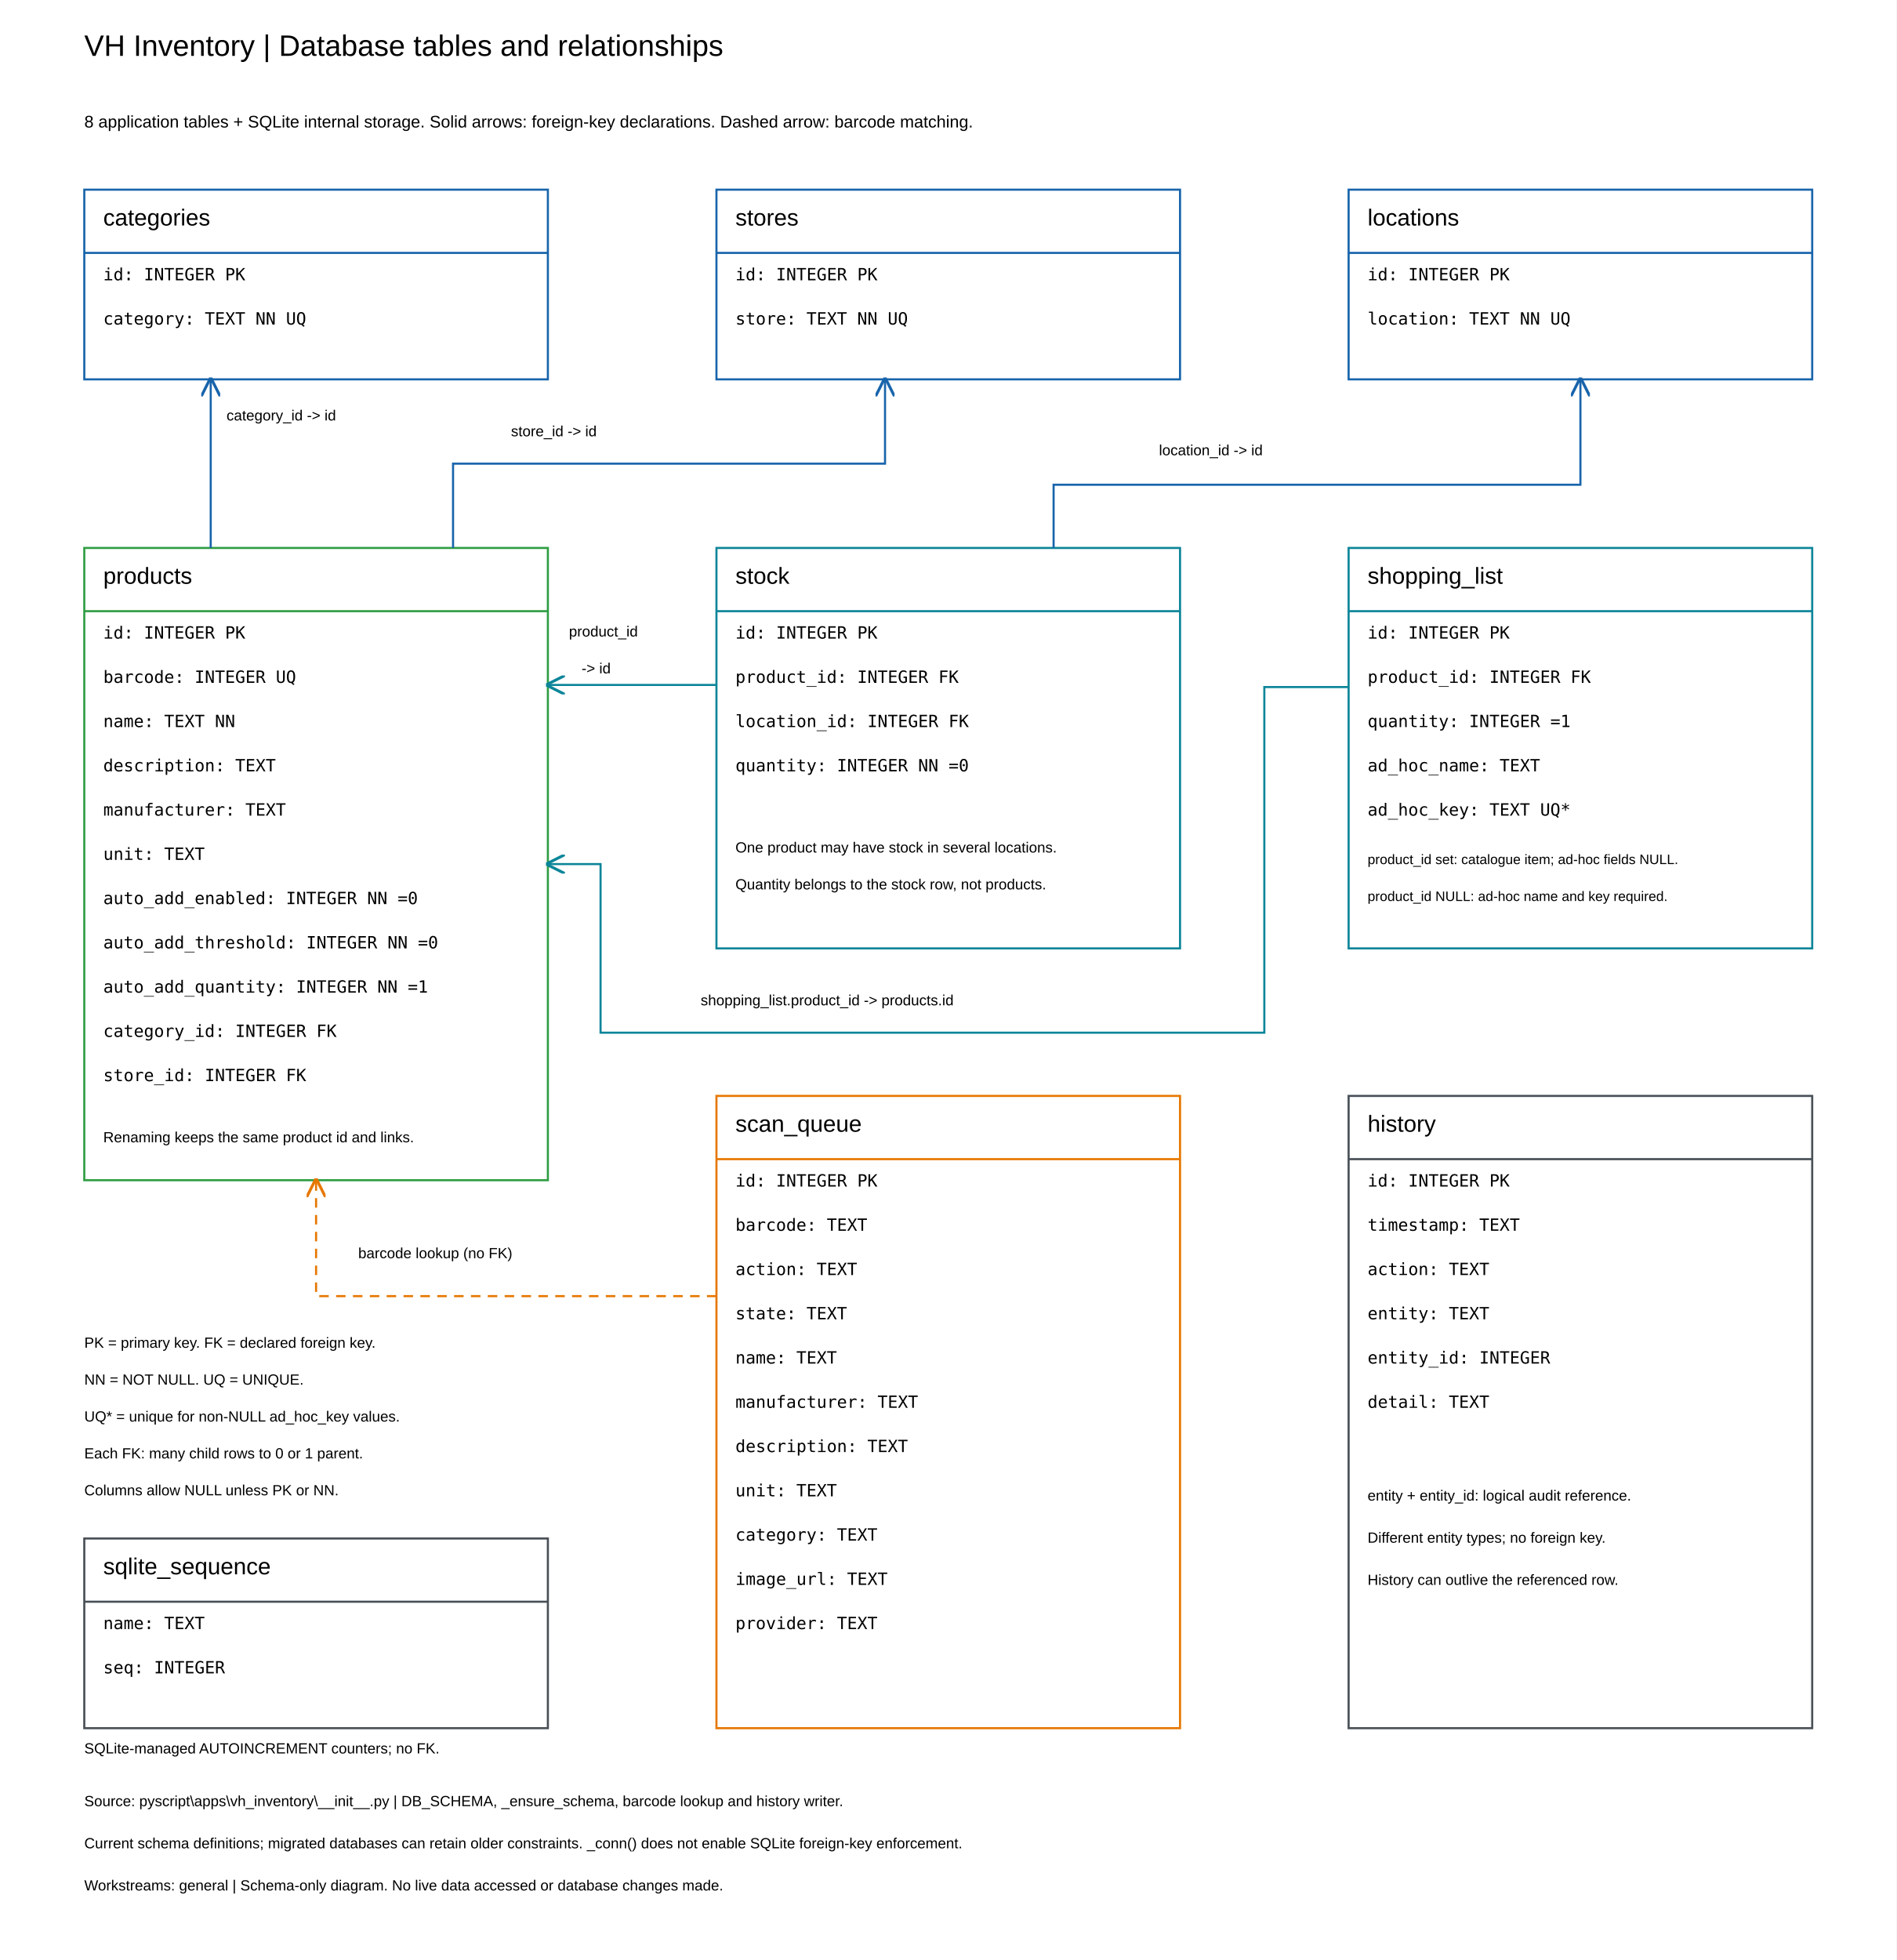
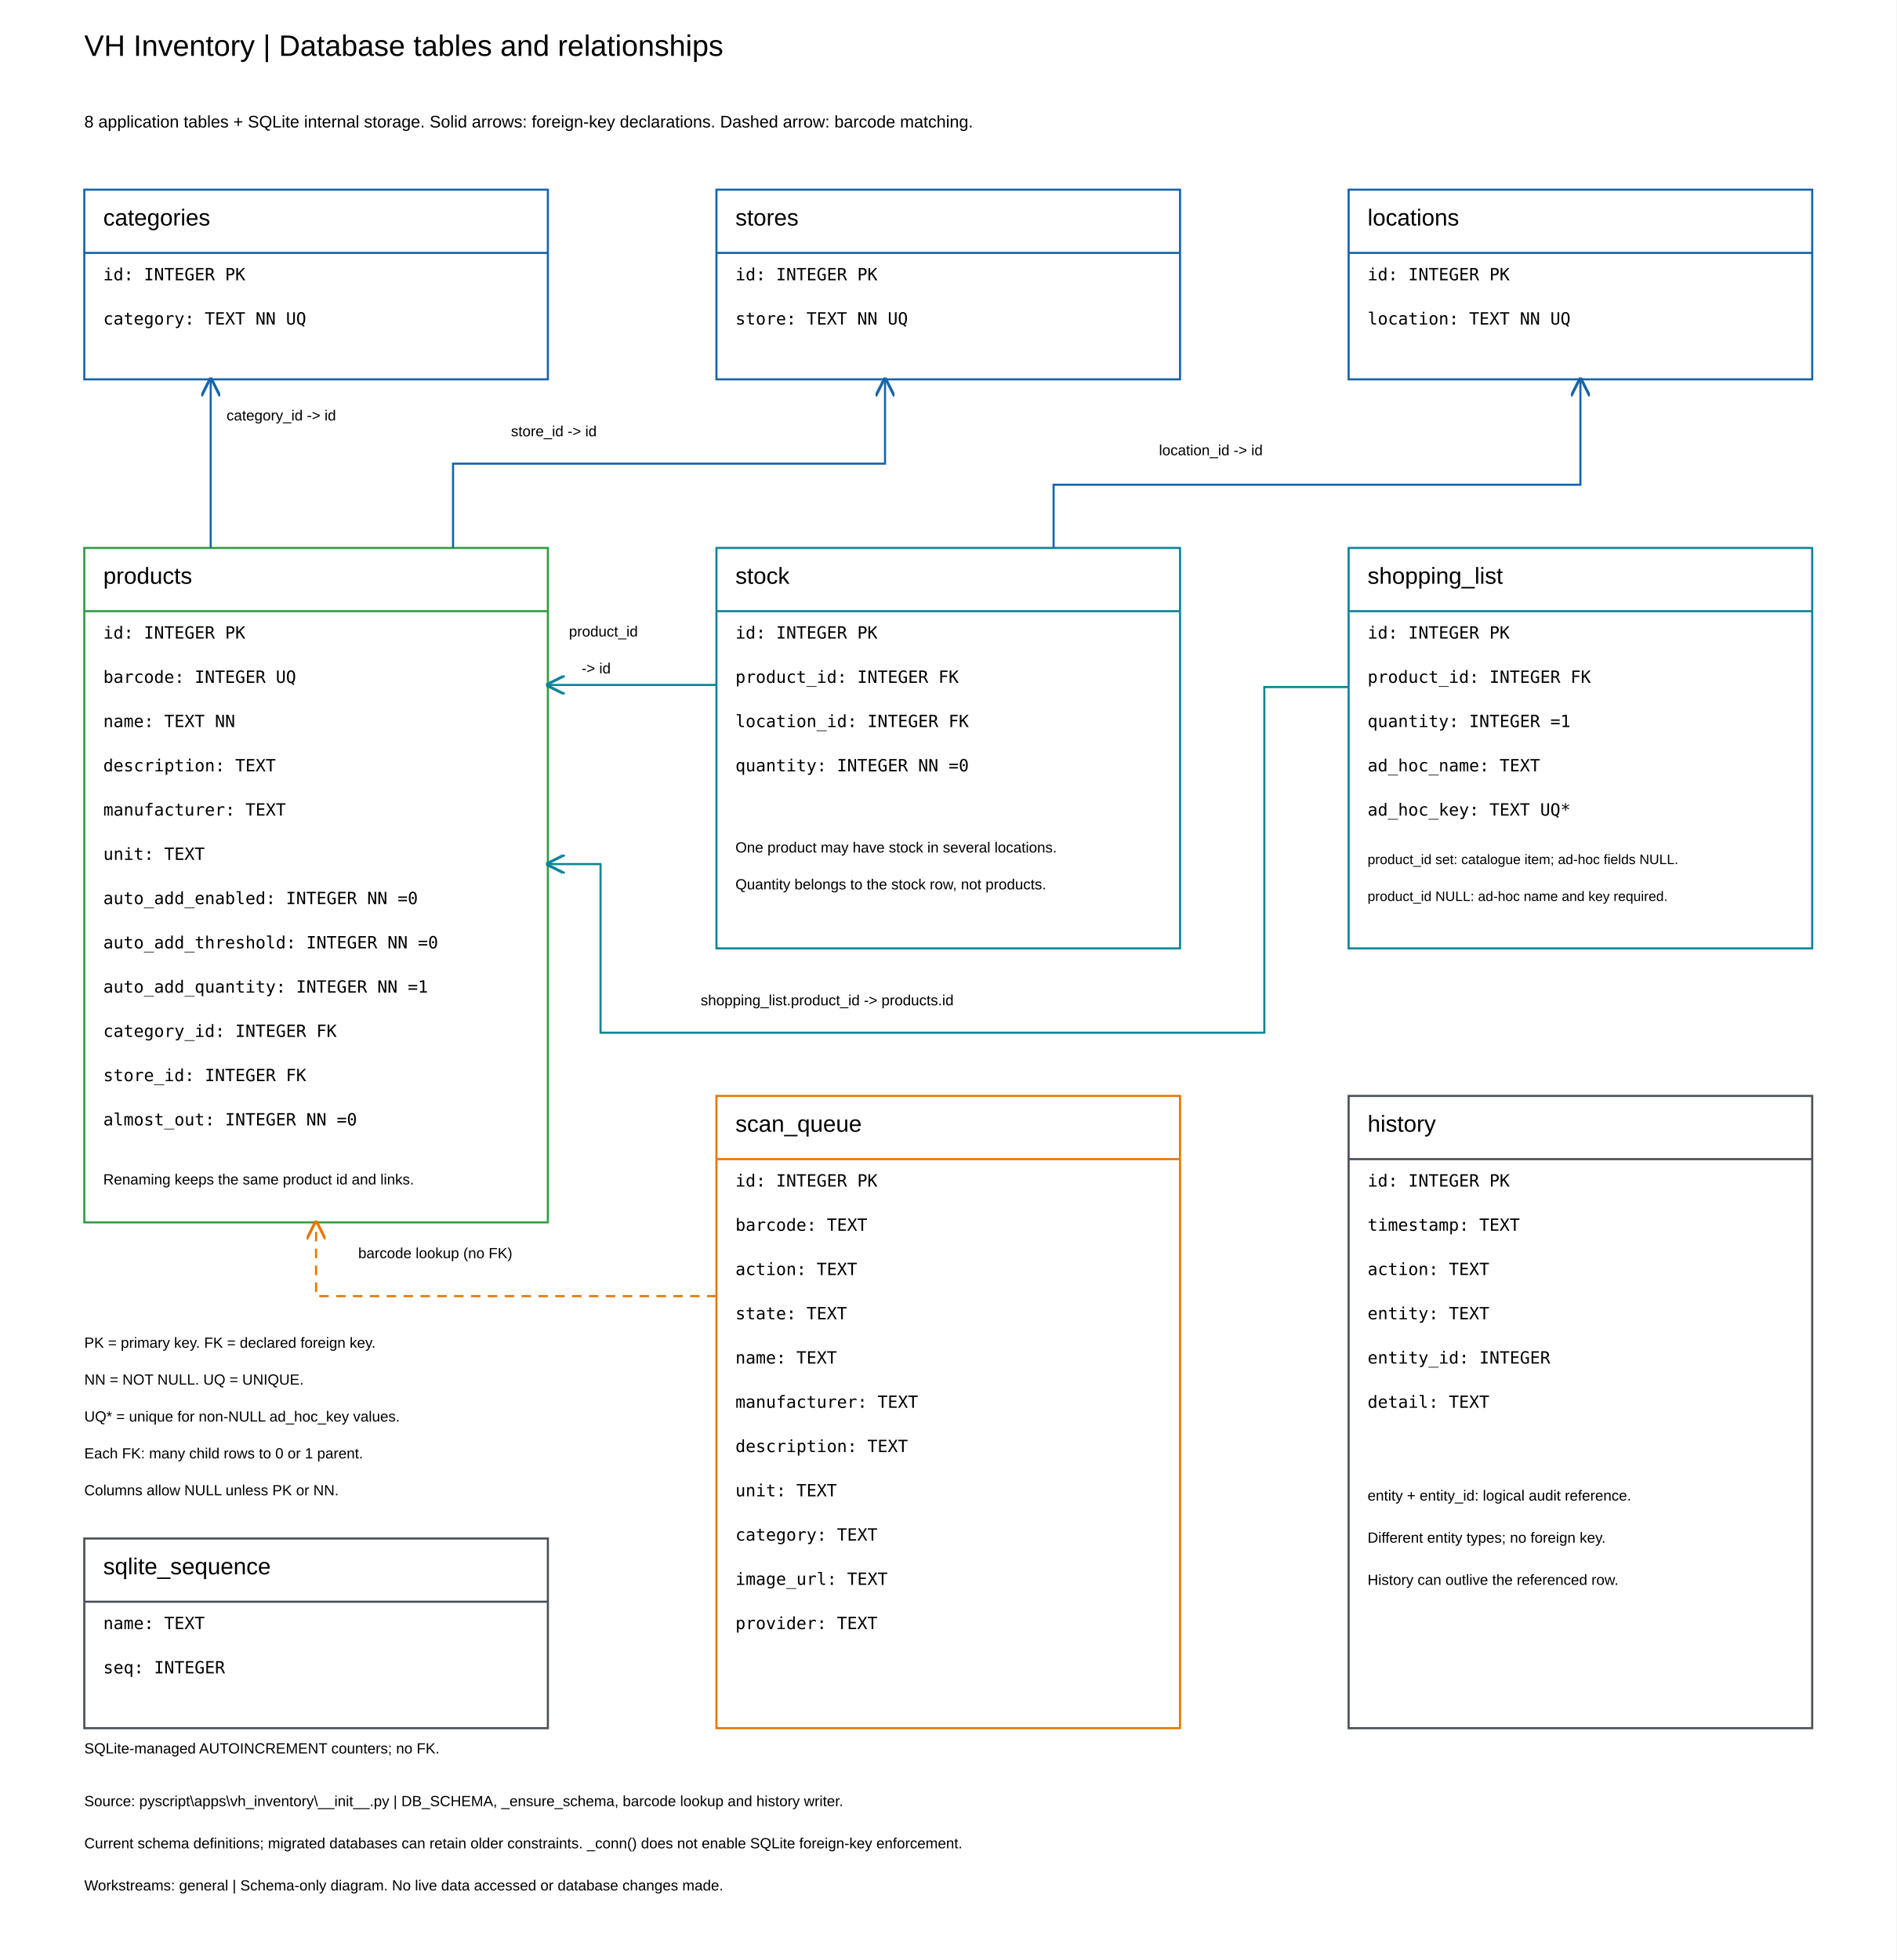
<svg xmlns="http://www.w3.org/2000/svg" width="1800" height="1860" viewBox="0 0 1800 1860" role="img" aria-labelledby="title description">
  <rect width="100%" height="100%" fill="white" />
  <defs>
    <marker id="arrow" viewBox="0 0 10 10" refX="9" refY="5" markerWidth="9" markerHeight="9" orient="auto-start-reverse">
      <path d="M 0 0 L 10 5 L 0 10" fill="none" stroke="context-stroke" stroke-width="1.5" />
    </marker>
  </defs>
  <text id="title-text" x="80" y="53" font-family="Arial,Helvetica,sans-serif" font-size="28" fill="#000000" data-max-width="1600">VH Inventory | Database tables and relationships</text>
  <text id="subtitle" x="80" y="121" font-family="Arial,Helvetica,sans-serif" font-size="16" fill="#000000" data-max-width="1640">8 application tables + SQLite internal storage. Solid arrows: foreign-key declarations. Dashed arrow: barcode matching.</text>
  <rect id="categories" x="80" y="180" width="440" height="180" fill="none" stroke="#1864ab" stroke-width="2" />
  <text id="categories-title" x="98" y="214" font-family="Arial,Helvetica,sans-serif" font-size="22" fill="#000000" data-max-width="404">categories</text>
  <path d="M80,240 h440" fill="none" stroke="#1864ab" stroke-width="2" />
  <text id="categories-id" x="98" y="266" font-family="Consolas,monospace" font-size="16" fill="#000000" data-max-width="404">id: INTEGER  PK</text>
  <text id="categories-category" x="98" y="308" font-family="Consolas,monospace" font-size="16" fill="#000000" data-max-width="404">category: TEXT  NN UQ</text>
  <rect id="stores" x="680" y="180" width="440" height="180" fill="none" stroke="#1864ab" stroke-width="2" />
  <text id="stores-title" x="698" y="214" font-family="Arial,Helvetica,sans-serif" font-size="22" fill="#000000" data-max-width="404">stores</text>
  <path d="M680,240 h440" fill="none" stroke="#1864ab" stroke-width="2" />
  <text id="stores-id" x="698" y="266" font-family="Consolas,monospace" font-size="16" fill="#000000" data-max-width="404">id: INTEGER  PK</text>
  <text id="stores-store" x="698" y="308" font-family="Consolas,monospace" font-size="16" fill="#000000" data-max-width="404">store: TEXT  NN UQ</text>
  <rect id="locations" x="1280" y="180" width="440" height="180" fill="none" stroke="#1864ab" stroke-width="2" />
  <text id="locations-title" x="1298" y="214" font-family="Arial,Helvetica,sans-serif" font-size="22" fill="#000000" data-max-width="404">locations</text>
  <path d="M1280,240 h440" fill="none" stroke="#1864ab" stroke-width="2" />
  <text id="locations-id" x="1298" y="266" font-family="Consolas,monospace" font-size="16" fill="#000000" data-max-width="404">id: INTEGER  PK</text>
  <text id="locations-location" x="1298" y="308" font-family="Consolas,monospace" font-size="16" fill="#000000" data-max-width="404">location: TEXT  NN UQ</text>
-   <rect id="products" x="80" y="520" width="440" height="600" fill="none" stroke="#2f9e44" stroke-width="2" />
+   <rect id="products" x="80" y="520" width="440" height="640" fill="none" stroke="#2f9e44" stroke-width="2" />
  <text id="products-title" x="98" y="554" font-family="Arial,Helvetica,sans-serif" font-size="22" fill="#000000" data-max-width="404">products</text>
  <path d="M80,580 h440" fill="none" stroke="#2f9e44" stroke-width="2" />
  <text id="products-id" x="98" y="606" font-family="Consolas,monospace" font-size="16" fill="#000000" data-max-width="404">id: INTEGER  PK</text>
  <text id="products-barcode" x="98" y="648" font-family="Consolas,monospace" font-size="16" fill="#000000" data-max-width="404">barcode: INTEGER  UQ</text>
  <text id="products-name" x="98" y="690" font-family="Consolas,monospace" font-size="16" fill="#000000" data-max-width="404">name: TEXT  NN</text>
  <text id="products-description" x="98" y="732" font-family="Consolas,monospace" font-size="16" fill="#000000" data-max-width="404">description: TEXT</text>
  <text id="products-manufacturer" x="98" y="774" font-family="Consolas,monospace" font-size="16" fill="#000000" data-max-width="404">manufacturer: TEXT</text>
  <text id="products-unit" x="98" y="816" font-family="Consolas,monospace" font-size="16" fill="#000000" data-max-width="404">unit: TEXT</text>
  <text id="products-auto_add_enabled" x="98" y="858" font-family="Consolas,monospace" font-size="16" fill="#000000" data-max-width="404">auto_add_enabled: INTEGER  NN =0</text>
  <text id="products-auto_add_threshold" x="98" y="900" font-family="Consolas,monospace" font-size="16" fill="#000000" data-max-width="404">auto_add_threshold: INTEGER  NN =0</text>
  <text id="products-auto_add_quantity" x="98" y="942" font-family="Consolas,monospace" font-size="16" fill="#000000" data-max-width="404">auto_add_quantity: INTEGER  NN =1</text>
  <text id="products-category_id" x="98" y="984" font-family="Consolas,monospace" font-size="16" fill="#000000" data-max-width="404">category_id: INTEGER  FK</text>
  <text id="products-store_id" x="98" y="1026" font-family="Consolas,monospace" font-size="16" fill="#000000" data-max-width="404">store_id: INTEGER  FK</text>
+   <text id="products-almost_out" x="98" y="1068" font-family="Consolas,monospace" font-size="16" fill="#000000" data-max-width="404">almost_out: INTEGER  NN =0</text>
  <rect id="stock" x="680" y="520" width="440" height="380" fill="none" stroke="#0c8599" stroke-width="2" />
  <text id="stock-title" x="698" y="554" font-family="Arial,Helvetica,sans-serif" font-size="22" fill="#000000" data-max-width="404">stock</text>
  <path d="M680,580 h440" fill="none" stroke="#0c8599" stroke-width="2" />
  <text id="stock-id" x="698" y="606" font-family="Consolas,monospace" font-size="16" fill="#000000" data-max-width="404">id: INTEGER  PK</text>
  <text id="stock-product_id" x="698" y="648" font-family="Consolas,monospace" font-size="16" fill="#000000" data-max-width="404">product_id: INTEGER  FK</text>
  <text id="stock-location_id" x="698" y="690" font-family="Consolas,monospace" font-size="16" fill="#000000" data-max-width="404">location_id: INTEGER  FK</text>
  <text id="stock-quantity" x="698" y="732" font-family="Consolas,monospace" font-size="16" fill="#000000" data-max-width="404">quantity: INTEGER  NN =0</text>
  <rect id="shopping_list" x="1280" y="520" width="440" height="380" fill="none" stroke="#0c8599" stroke-width="2" />
  <text id="shopping_list-title" x="1298" y="554" font-family="Arial,Helvetica,sans-serif" font-size="22" fill="#000000" data-max-width="404">shopping_list</text>
  <path d="M1280,580 h440" fill="none" stroke="#0c8599" stroke-width="2" />
  <text id="shopping_list-id" x="1298" y="606" font-family="Consolas,monospace" font-size="16" fill="#000000" data-max-width="404">id: INTEGER  PK</text>
  <text id="shopping_list-product_id" x="1298" y="648" font-family="Consolas,monospace" font-size="16" fill="#000000" data-max-width="404">product_id: INTEGER  FK</text>
  <text id="shopping_list-quantity" x="1298" y="690" font-family="Consolas,monospace" font-size="16" fill="#000000" data-max-width="404">quantity: INTEGER  =1</text>
  <text id="shopping_list-ad_hoc_name" x="1298" y="732" font-family="Consolas,monospace" font-size="16" fill="#000000" data-max-width="404">ad_hoc_name: TEXT</text>
  <text id="shopping_list-ad_hoc_key" x="1298" y="774" font-family="Consolas,monospace" font-size="16" fill="#000000" data-max-width="404">ad_hoc_key: TEXT  UQ*</text>
  <rect id="scan_queue" x="680" y="1040" width="440" height="600" fill="none" stroke="#e67700" stroke-width="2" />
  <text id="scan_queue-title" x="698" y="1074" font-family="Arial,Helvetica,sans-serif" font-size="22" fill="#000000" data-max-width="404">scan_queue</text>
  <path d="M680,1100 h440" fill="none" stroke="#e67700" stroke-width="2" />
  <text id="scan_queue-id" x="698" y="1126" font-family="Consolas,monospace" font-size="16" fill="#000000" data-max-width="404">id: INTEGER  PK</text>
  <text id="scan_queue-barcode" x="698" y="1168" font-family="Consolas,monospace" font-size="16" fill="#000000" data-max-width="404">barcode: TEXT</text>
  <text id="scan_queue-action" x="698" y="1210" font-family="Consolas,monospace" font-size="16" fill="#000000" data-max-width="404">action: TEXT</text>
  <text id="scan_queue-state" x="698" y="1252" font-family="Consolas,monospace" font-size="16" fill="#000000" data-max-width="404">state: TEXT</text>
  <text id="scan_queue-name" x="698" y="1294" font-family="Consolas,monospace" font-size="16" fill="#000000" data-max-width="404">name: TEXT</text>
  <text id="scan_queue-manufacturer" x="698" y="1336" font-family="Consolas,monospace" font-size="16" fill="#000000" data-max-width="404">manufacturer: TEXT</text>
  <text id="scan_queue-description" x="698" y="1378" font-family="Consolas,monospace" font-size="16" fill="#000000" data-max-width="404">description: TEXT</text>
  <text id="scan_queue-unit" x="698" y="1420" font-family="Consolas,monospace" font-size="16" fill="#000000" data-max-width="404">unit: TEXT</text>
  <text id="scan_queue-category" x="698" y="1462" font-family="Consolas,monospace" font-size="16" fill="#000000" data-max-width="404">category: TEXT</text>
  <text id="scan_queue-image_url" x="698" y="1504" font-family="Consolas,monospace" font-size="16" fill="#000000" data-max-width="404">image_url: TEXT</text>
  <text id="scan_queue-provider" x="698" y="1546" font-family="Consolas,monospace" font-size="16" fill="#000000" data-max-width="404">provider: TEXT</text>
  <rect id="history" x="1280" y="1040" width="440" height="600" fill="none" stroke="#495057" stroke-width="2" />
  <text id="history-title" x="1298" y="1074" font-family="Arial,Helvetica,sans-serif" font-size="22" fill="#000000" data-max-width="404">history</text>
  <path d="M1280,1100 h440" fill="none" stroke="#495057" stroke-width="2" />
  <text id="history-id" x="1298" y="1126" font-family="Consolas,monospace" font-size="16" fill="#000000" data-max-width="404">id: INTEGER  PK</text>
  <text id="history-timestamp" x="1298" y="1168" font-family="Consolas,monospace" font-size="16" fill="#000000" data-max-width="404">timestamp: TEXT</text>
  <text id="history-action" x="1298" y="1210" font-family="Consolas,monospace" font-size="16" fill="#000000" data-max-width="404">action: TEXT</text>
  <text id="history-entity" x="1298" y="1252" font-family="Consolas,monospace" font-size="16" fill="#000000" data-max-width="404">entity: TEXT</text>
  <text id="history-entity_id" x="1298" y="1294" font-family="Consolas,monospace" font-size="16" fill="#000000" data-max-width="404">entity_id: INTEGER</text>
  <text id="history-detail" x="1298" y="1336" font-family="Consolas,monospace" font-size="16" fill="#000000" data-max-width="404">detail: TEXT</text>
  <rect id="sqlite_sequence" x="80" y="1460" width="440" height="180" fill="none" stroke="#495057" stroke-width="2" />
  <text id="sqlite_sequence-title" x="98" y="1494" font-family="Arial,Helvetica,sans-serif" font-size="22" fill="#000000" data-max-width="404">sqlite_sequence</text>
  <path d="M80,1520 h440" fill="none" stroke="#495057" stroke-width="2" />
  <text id="sqlite_sequence-name" x="98" y="1546" font-family="Consolas,monospace" font-size="16" fill="#000000" data-max-width="404">name: TEXT</text>
  <text id="sqlite_sequence-seq" x="98" y="1588" font-family="Consolas,monospace" font-size="16" fill="#000000" data-max-width="404">seq: INTEGER</text>
  <path id="product-category" d="M200,520 L200,360" fill="none" stroke="#1864ab" stroke-width="2" marker-end="url(#arrow)" />
  <text id="category-link-label" x="215" y="399" font-family="Arial,Helvetica,sans-serif" font-size="14" fill="#000000" data-max-width="210">category_id -&gt; id</text>
  <path id="product-store" d="M430,520 L430,440 L840,440 L840,360" fill="none" stroke="#1864ab" stroke-width="2" marker-end="url(#arrow)" />
  <text id="store-link-label" x="485" y="414" font-family="Arial,Helvetica,sans-serif" font-size="14" fill="#000000" data-max-width="240">store_id -&gt; id</text>
  <path id="stock-location" d="M1000,520 L1000,460 L1500,460 L1500,360" fill="none" stroke="#1864ab" stroke-width="2" marker-end="url(#arrow)" />
  <text id="location-link-label" x="1100" y="432" font-family="Arial,Helvetica,sans-serif" font-size="14" fill="#000000" data-max-width="300">location_id -&gt; id</text>
  <path id="stock-product" d="M680,650 L520,650" fill="none" stroke="#0c8599" stroke-width="2" marker-end="url(#arrow)" />
  <text id="stock-link-label-1" x="540" y="604" font-family="Arial,Helvetica,sans-serif" font-size="14" fill="#000000" data-max-width="130">product_id</text>
  <text id="stock-link-label-2" x="552" y="639" font-family="Arial,Helvetica,sans-serif" font-size="14" fill="#000000" data-max-width="110">-&gt; id</text>
  <path id="shopping-product" d="M1280,652 L1200,652 L1200,980 L570,980 L570,820 L520,820" fill="none" stroke="#0c8599" stroke-width="2" marker-end="url(#arrow)" />
  <text id="shopping-link-label" x="665" y="954" font-family="Arial,Helvetica,sans-serif" font-size="14" fill="#000000" data-max-width="520">shopping_list.product_id -&gt; products.id</text>
-   <path id="queue-product" d="M680,1230 L300,1230 L300,1120" fill="none" stroke="#e67700" stroke-width="2" marker-end="url(#arrow)" stroke-dasharray="9 7" />
+   <path id="queue-product" d="M680,1230 L300,1230 L300,1160" fill="none" stroke="#e67700" stroke-width="2" marker-end="url(#arrow)" stroke-dasharray="9 7" />
  <text id="barcode-link-label" x="340" y="1194" font-family="Arial,Helvetica,sans-serif" font-size="14" fill="#000000" data-max-width="310">barcode lookup (no FK)</text>
  <text id="stock-note-0" x="698" y="809" font-family="Arial,Helvetica,sans-serif" font-size="14" fill="#000000" data-max-width="404">One product may have stock in several locations.</text>
  <text id="stock-note-1" x="698" y="844" font-family="Arial,Helvetica,sans-serif" font-size="14" fill="#000000" data-max-width="404">Quantity belongs to the stock row, not products.</text>
  <text id="shopping-note-0" x="1298" y="820" font-family="Arial,Helvetica,sans-serif" font-size="13" fill="#000000" data-max-width="404">product_id set: catalogue item; ad-hoc fields NULL.</text>
  <text id="shopping-note-1" x="1298" y="855" font-family="Arial,Helvetica,sans-serif" font-size="13" fill="#000000" data-max-width="404">product_id NULL: ad-hoc name and key required.</text>
-   <text id="rename-note" x="98" y="1084" font-family="Arial,Helvetica,sans-serif" font-size="14" fill="#000000" data-max-width="404">Renaming keeps the same product id and links.</text>
+   <text id="rename-note" x="98" y="1124" font-family="Arial,Helvetica,sans-serif" font-size="14" fill="#000000" data-max-width="404">Renaming keeps the same product id and links.</text>
  <text id="history-note-0" x="1298" y="1424" font-family="Arial,Helvetica,sans-serif" font-size="14" fill="#000000" data-max-width="404">entity + entity_id: logical audit reference.</text>
  <text id="history-note-1" x="1298" y="1464" font-family="Arial,Helvetica,sans-serif" font-size="14" fill="#000000" data-max-width="404">Different entity types; no foreign key.</text>
  <text id="history-note-2" x="1298" y="1504" font-family="Arial,Helvetica,sans-serif" font-size="14" fill="#000000" data-max-width="404">History can outlive the referenced row.</text>
  <text id="legend-0" x="80" y="1279" font-family="Arial,Helvetica,sans-serif" font-size="14" fill="#000000" data-max-width="560">PK = primary key. FK = declared foreign key.</text>
  <text id="legend-1" x="80" y="1314" font-family="Arial,Helvetica,sans-serif" font-size="14" fill="#000000" data-max-width="560">NN = NOT NULL. UQ = UNIQUE.</text>
  <text id="legend-2" x="80" y="1349" font-family="Arial,Helvetica,sans-serif" font-size="14" fill="#000000" data-max-width="560">UQ* = unique for non-NULL ad_hoc_key values.</text>
  <text id="legend-3" x="80" y="1384" font-family="Arial,Helvetica,sans-serif" font-size="14" fill="#000000" data-max-width="560">Each FK: many child rows to 0 or 1 parent.</text>
  <text id="legend-4" x="80" y="1419" font-family="Arial,Helvetica,sans-serif" font-size="14" fill="#000000" data-max-width="560">Columns allow NULL unless PK or NN.</text>
  <text id="internal-note" x="80" y="1664" font-family="Arial,Helvetica,sans-serif" font-size="14" fill="#000000" data-max-width="600">SQLite-managed AUTOINCREMENT counters; no FK.</text>
  <text id="source-note" x="80" y="1714" font-family="Arial,Helvetica,sans-serif" font-size="14" fill="#000000" data-max-width="1640">Source: pyscript\apps\vh_inventory\__init__.py | DB_SCHEMA, _ensure_schema, barcode lookup and history writer.</text>
  <text id="constraints-note" x="80" y="1754" font-family="Arial,Helvetica,sans-serif" font-size="14" fill="#000000" data-max-width="1640">Current schema definitions; migrated databases can retain older constraints. _conn() does not enable SQLite foreign-key enforcement.</text>
  <text id="workstream-note" x="80" y="1794" font-family="Arial,Helvetica,sans-serif" font-size="14" fill="#000000" data-max-width="1640">Workstreams: general | Schema-only diagram. No live data accessed or database changes made.</text>
</svg>
